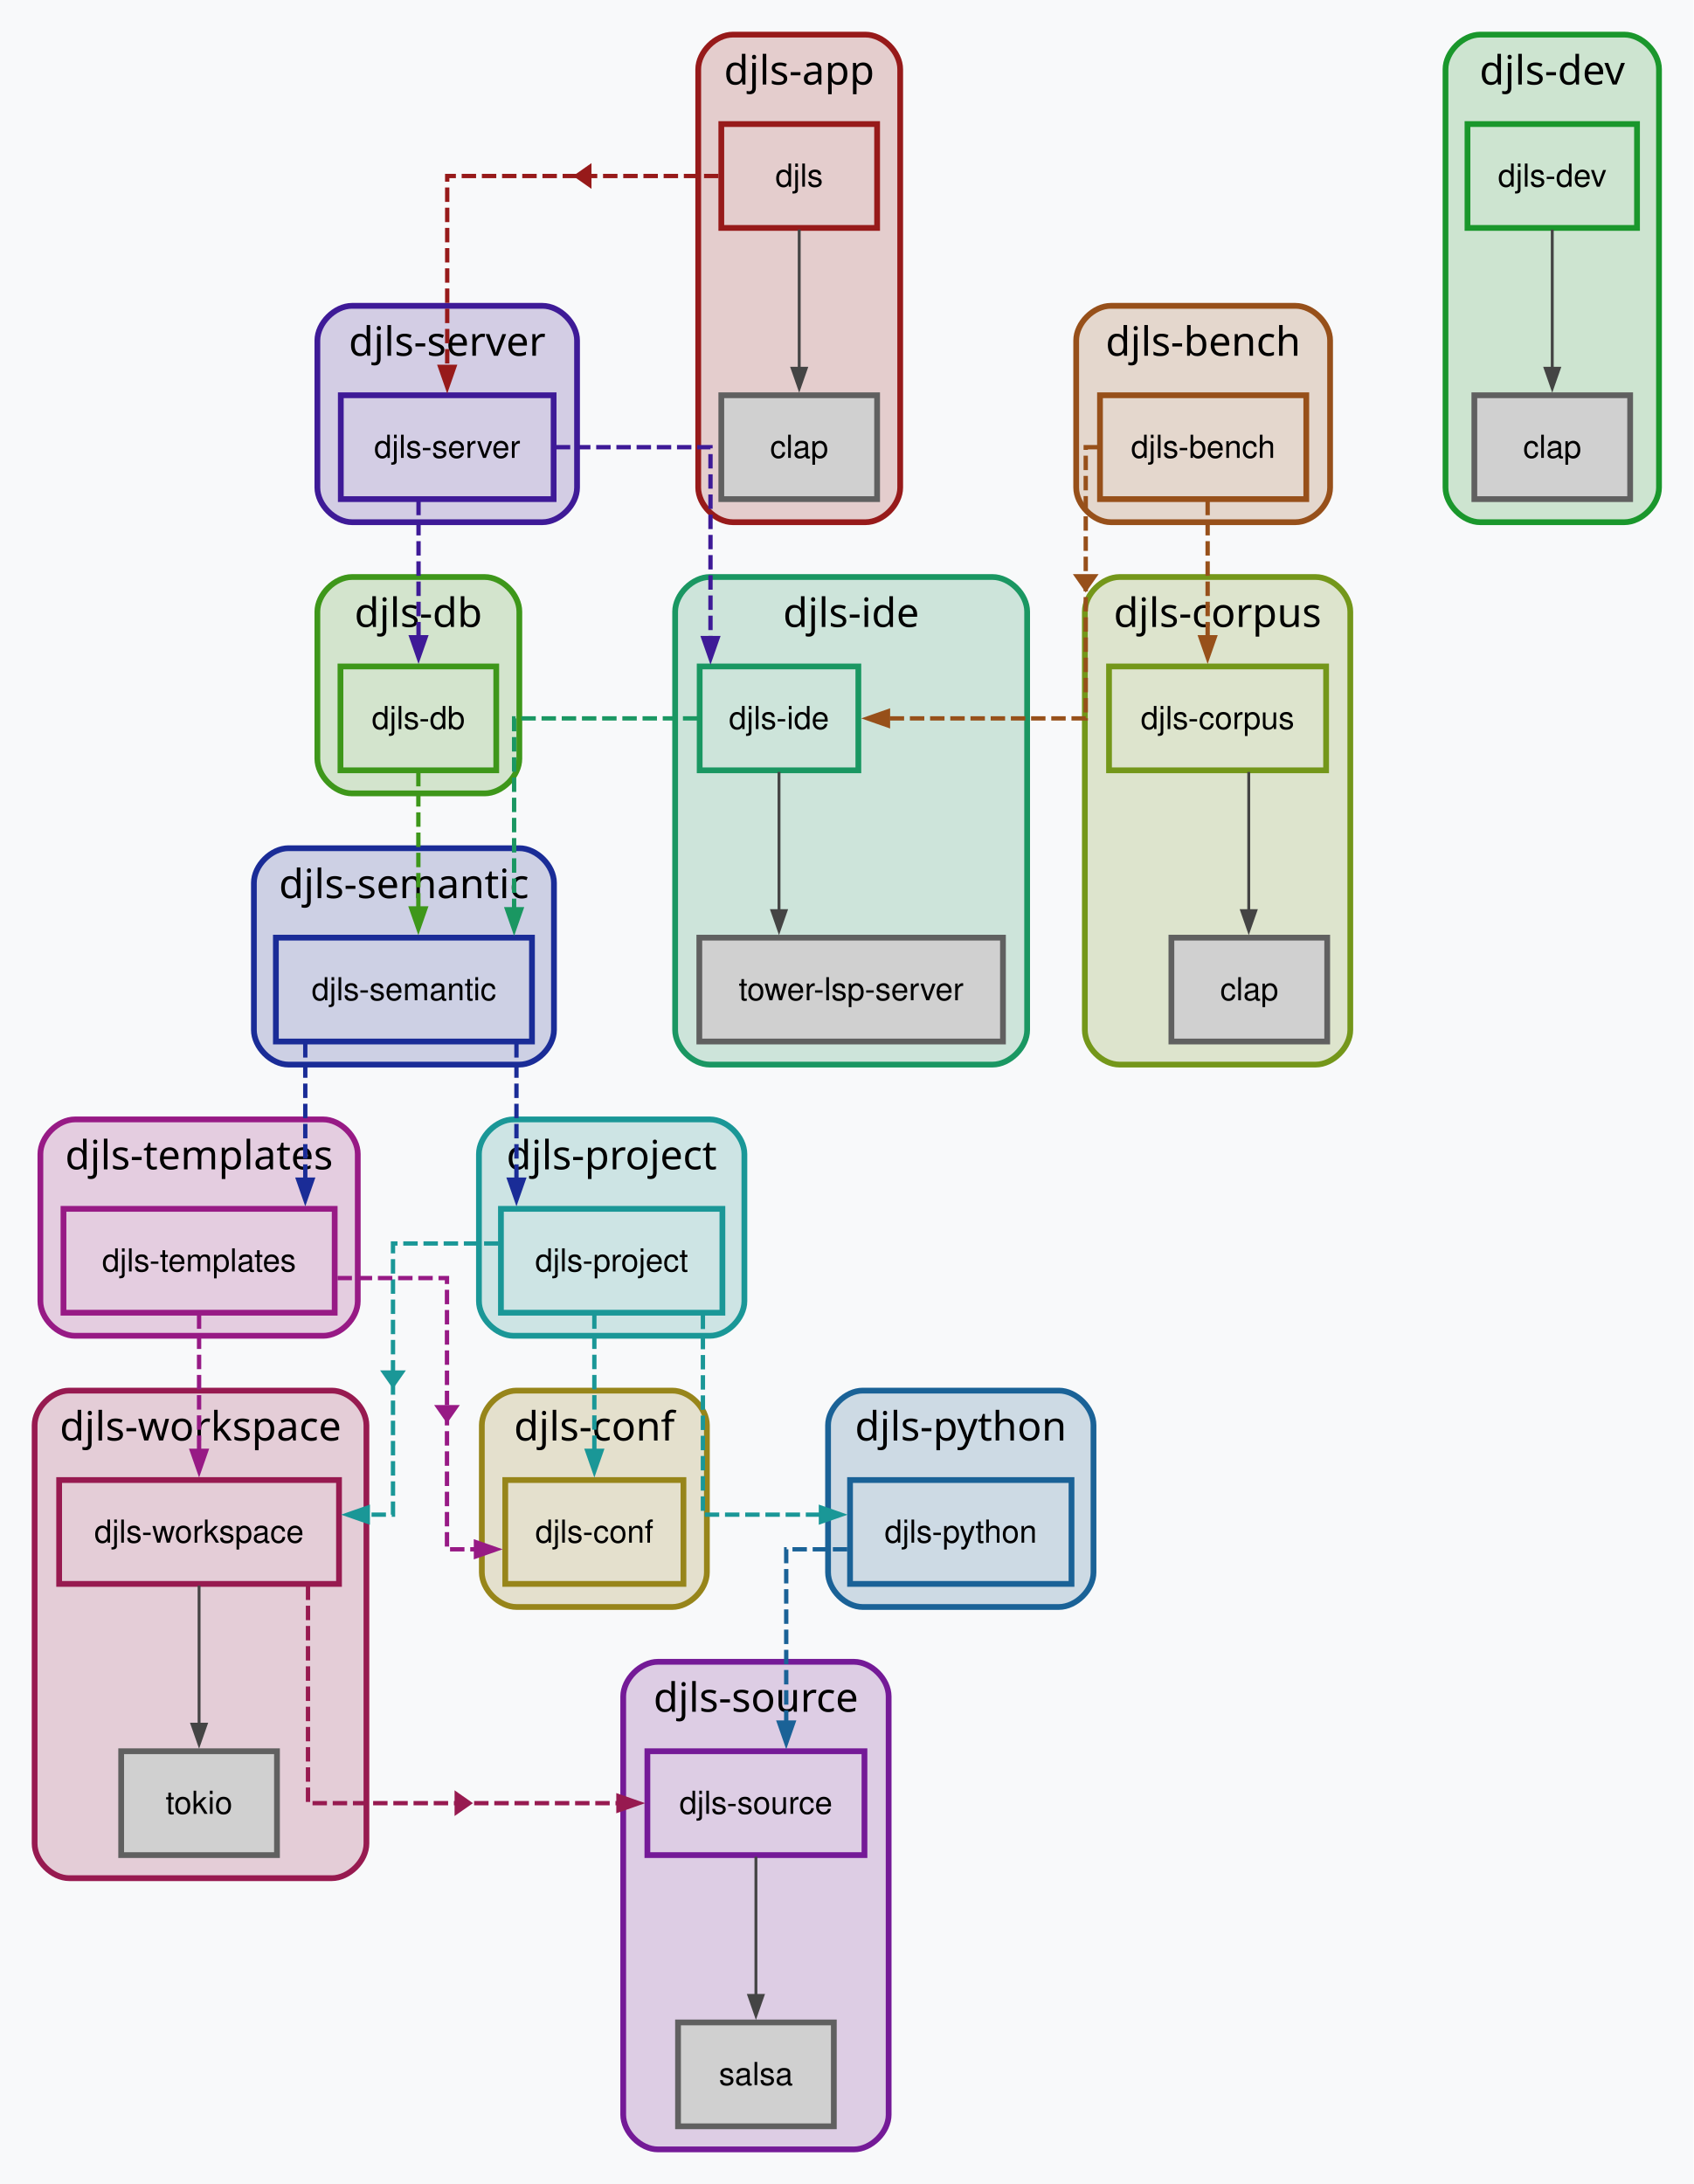
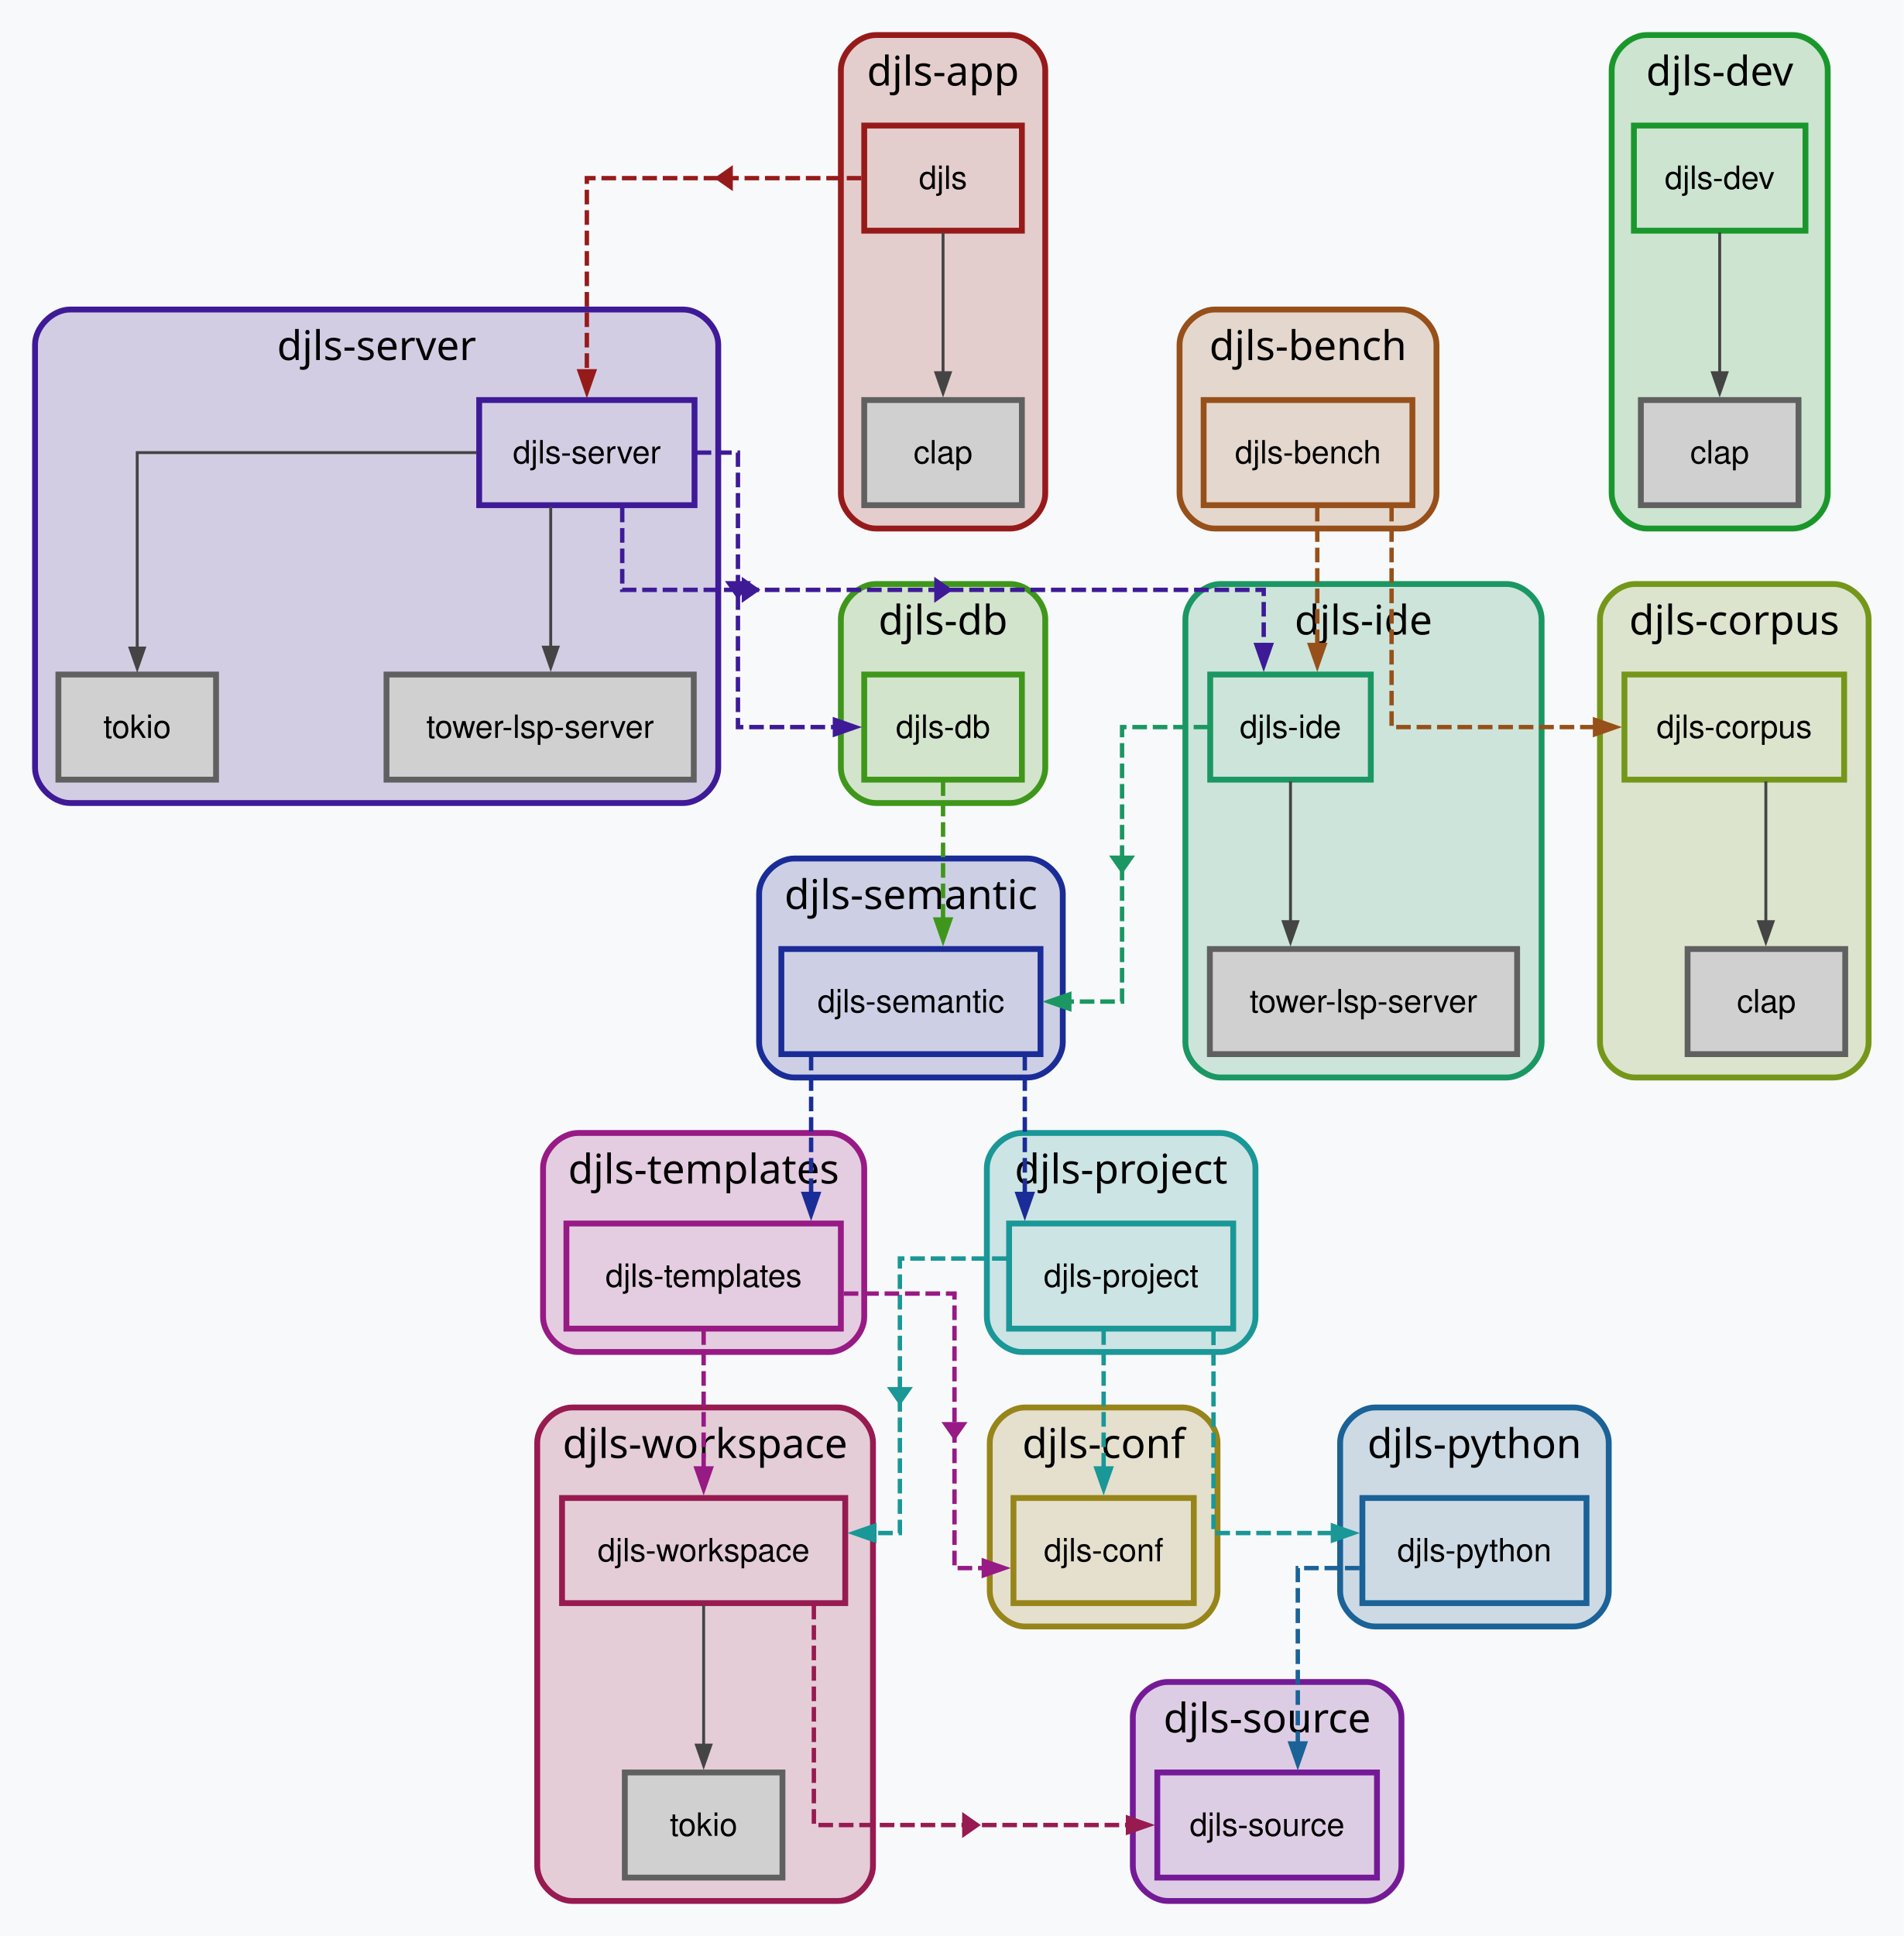
- <svg xmlns="http://www.w3.org/2000/svg" width="587pt" height="757pt" viewBox="0.00 0.00 587.00 757.00">
-   <g id="graph0" class="graph" transform="scale(1 1) rotate(0) translate(4 753)">
-     <polygon fill="#f8f9fa" stroke="none" points="-4,4 -4,-753 583,-753 583,4 -4,4" />
+ <svg xmlns="http://www.w3.org/2000/svg" width="652pt" height="663pt" viewBox="0.00 0.00 652.00 663.00">
+   <g id="graph0" class="graph" transform="scale(1 1) rotate(0) translate(4 659)">
+     <polygon fill="#f8f9fa" stroke="none" points="-4,4 -4,-659 648,-659 648,4 -4,4" />
    <g id="clust1" class="cluster">
-       <path fill="#e4cdcd" stroke="#971a1a" stroke-width="2" d="M250,-572C250,-572 296,-572 296,-572 302,-572 308,-578 308,-584 308,-584 308,-729 308,-729 308,-735 302,-741 296,-741 296,-741 250,-741 250,-741 244,-741 238,-735 238,-729 238,-729 238,-584 238,-584 238,-578 244,-572 250,-572" />
-       <text xml:space="preserve" text-anchor="middle" x="273" y="-723.7" font-family="Helvetica Bold" font-size="14.00">djls-app</text>
+       <path fill="#e4cdcd" stroke="#971a1a" stroke-width="2" d="M296,-478C296,-478 342,-478 342,-478 348,-478 354,-484 354,-490 354,-490 354,-635 354,-635 354,-641 348,-647 342,-647 342,-647 296,-647 296,-647 290,-647 284,-641 284,-635 284,-635 284,-490 284,-490 284,-484 290,-478 296,-478" />
+       <text xml:space="preserve" text-anchor="middle" x="319" y="-629.7" font-family="Helvetica Bold" font-size="14.00">djls-app</text>
    </g>
    <g id="clust2" class="cluster">
-       <path fill="#e4d7cd" stroke="#97501a" stroke-width="2" d="M381,-572C381,-572 445,-572 445,-572 451,-572 457,-578 457,-584 457,-584 457,-635 457,-635 457,-641 451,-647 445,-647 445,-647 381,-647 381,-647 375,-647 369,-641 369,-635 369,-635 369,-584 369,-584 369,-578 375,-572 381,-572" />
-       <text xml:space="preserve" text-anchor="middle" x="413" y="-629.7" font-family="Helvetica Bold" font-size="14.00">djls-bench</text>
+       <path fill="#e4d7cd" stroke="#97501a" stroke-width="2" d="M412,-478C412,-478 476,-478 476,-478 482,-478 488,-484 488,-490 488,-490 488,-541 488,-541 488,-547 482,-553 476,-553 476,-553 412,-553 412,-553 406,-553 400,-547 400,-541 400,-541 400,-490 400,-490 400,-484 406,-478 412,-478" />
+       <text xml:space="preserve" text-anchor="middle" x="444" y="-535.7" font-family="Helvetica Bold" font-size="14.00">djls-bench</text>
    </g>
    <g id="clust3" class="cluster">
-       <path fill="#e4e0cd" stroke="#97851a" stroke-width="2" d="M175,-196C175,-196 229,-196 229,-196 235,-196 241,-202 241,-208 241,-208 241,-259 241,-259 241,-265 235,-271 229,-271 229,-271 175,-271 175,-271 169,-271 163,-265 163,-259 163,-259 163,-208 163,-208 163,-202 169,-196 175,-196" />
-       <text xml:space="preserve" text-anchor="middle" x="202" y="-253.7" font-family="Helvetica Bold" font-size="14.00">djls-conf</text>
+       <path fill="#e4e0cd" stroke="#97851a" stroke-width="2" d="M347,-102C347,-102 401,-102 401,-102 407,-102 413,-108 413,-114 413,-114 413,-165 413,-165 413,-171 407,-177 401,-177 401,-177 347,-177 347,-177 341,-177 335,-171 335,-165 335,-165 335,-114 335,-114 335,-108 341,-102 347,-102" />
+       <text xml:space="preserve" text-anchor="middle" x="374" y="-159.7" font-family="Helvetica Bold" font-size="14.00">djls-conf</text>
    </g>
    <g id="clust4" class="cluster">
-       <path fill="#dde4cd" stroke="#74971a" stroke-width="2" d="M384,-384C384,-384 452,-384 452,-384 458,-384 464,-390 464,-396 464,-396 464,-541 464,-541 464,-547 458,-553 452,-553 452,-553 384,-553 384,-553 378,-553 372,-547 372,-541 372,-541 372,-396 372,-396 372,-390 378,-384 384,-384" />
-       <text xml:space="preserve" text-anchor="middle" x="418" y="-535.7" font-family="Helvetica Bold" font-size="14.00">djls-corpus</text>
+       <path fill="#dde4cd" stroke="#74971a" stroke-width="2" d="M556,-290C556,-290 624,-290 624,-290 630,-290 636,-296 636,-302 636,-302 636,-447 636,-447 636,-453 630,-459 624,-459 624,-459 556,-459 556,-459 550,-459 544,-453 544,-447 544,-447 544,-302 544,-302 544,-296 550,-290 556,-290" />
+       <text xml:space="preserve" text-anchor="middle" x="590" y="-441.7" font-family="Helvetica Bold" font-size="14.00">djls-corpus</text>
    </g>
    <g id="clust5" class="cluster">
-       <path fill="#d3e4cd" stroke="#3e971a" stroke-width="2" d="M118,-478C118,-478 164,-478 164,-478 170,-478 176,-484 176,-490 176,-490 176,-541 176,-541 176,-547 170,-553 164,-553 164,-553 118,-553 118,-553 112,-553 106,-547 106,-541 106,-541 106,-490 106,-490 106,-484 112,-478 118,-478" />
-       <text xml:space="preserve" text-anchor="middle" x="141" y="-535.7" font-family="Helvetica Bold" font-size="14.00">djls-db</text>
+       <path fill="#d3e4cd" stroke="#3e971a" stroke-width="2" d="M296,-384C296,-384 342,-384 342,-384 348,-384 354,-390 354,-396 354,-396 354,-447 354,-447 354,-453 348,-459 342,-459 342,-459 296,-459 296,-459 290,-459 284,-453 284,-447 284,-447 284,-396 284,-396 284,-390 290,-384 296,-384" />
+       <text xml:space="preserve" text-anchor="middle" x="319" y="-441.7" font-family="Helvetica Bold" font-size="14.00">djls-db</text>
    </g>
    <g id="clust6" class="cluster">
-       <path fill="#cde4d0" stroke="#1a972c" stroke-width="2" d="M509,-572C509,-572 559,-572 559,-572 565,-572 571,-578 571,-584 571,-584 571,-729 571,-729 571,-735 565,-741 559,-741 559,-741 509,-741 509,-741 503,-741 497,-735 497,-729 497,-729 497,-584 497,-584 497,-578 503,-572 509,-572" />
-       <text xml:space="preserve" text-anchor="middle" x="534" y="-723.7" font-family="Helvetica Bold" font-size="14.00">djls-dev</text>
+       <path fill="#cde4d0" stroke="#1a972c" stroke-width="2" d="M560,-478C560,-478 610,-478 610,-478 616,-478 622,-484 622,-490 622,-490 622,-635 622,-635 622,-641 616,-647 610,-647 610,-647 560,-647 560,-647 554,-647 548,-641 548,-635 548,-635 548,-490 548,-490 548,-484 554,-478 560,-478" />
+       <text xml:space="preserve" text-anchor="middle" x="585" y="-629.7" font-family="Helvetica Bold" font-size="14.00">djls-dev</text>
    </g>
    <g id="clust7" class="cluster">
-       <path fill="#cde4da" stroke="#1a9762" stroke-width="2" d="M242,-384C242,-384 340,-384 340,-384 346,-384 352,-390 352,-396 352,-396 352,-541 352,-541 352,-547 346,-553 340,-553 340,-553 242,-553 242,-553 236,-553 230,-547 230,-541 230,-541 230,-396 230,-396 230,-390 236,-384 242,-384" />
-       <text xml:space="preserve" text-anchor="middle" x="291" y="-535.7" font-family="Helvetica Bold" font-size="14.00">djls-ide</text>
+       <path fill="#cde4da" stroke="#1a9762" stroke-width="2" d="M414,-290C414,-290 512,-290 512,-290 518,-290 524,-296 524,-302 524,-302 524,-447 524,-447 524,-453 518,-459 512,-459 512,-459 414,-459 414,-459 408,-459 402,-453 402,-447 402,-447 402,-302 402,-302 402,-296 408,-290 414,-290" />
+       <text xml:space="preserve" text-anchor="middle" x="463" y="-441.7" font-family="Helvetica Bold" font-size="14.00">djls-ide</text>
    </g>
    <g id="clust8" class="cluster">
-       <path fill="#cde4e4" stroke="#1a9797" stroke-width="2" d="M174,-290C174,-290 242,-290 242,-290 248,-290 254,-296 254,-302 254,-302 254,-353 254,-353 254,-359 248,-365 242,-365 242,-365 174,-365 174,-365 168,-365 162,-359 162,-353 162,-353 162,-302 162,-302 162,-296 168,-290 174,-290" />
-       <text xml:space="preserve" text-anchor="middle" x="208" y="-347.7" font-family="Helvetica Bold" font-size="14.00">djls-project</text>
+       <path fill="#cde4e4" stroke="#1a9797" stroke-width="2" d="M346,-196C346,-196 414,-196 414,-196 420,-196 426,-202 426,-208 426,-208 426,-259 426,-259 426,-265 420,-271 414,-271 414,-271 346,-271 346,-271 340,-271 334,-265 334,-259 334,-259 334,-208 334,-208 334,-202 340,-196 346,-196" />
+       <text xml:space="preserve" text-anchor="middle" x="380" y="-253.7" font-family="Helvetica Bold" font-size="14.00">djls-project</text>
    </g>
    <g id="clust9" class="cluster">
-       <path fill="#cddae4" stroke="#1a6297" stroke-width="2" d="M295,-196C295,-196 363,-196 363,-196 369,-196 375,-202 375,-208 375,-208 375,-259 375,-259 375,-265 369,-271 363,-271 363,-271 295,-271 295,-271 289,-271 283,-265 283,-259 283,-259 283,-208 283,-208 283,-202 289,-196 295,-196" />
-       <text xml:space="preserve" text-anchor="middle" x="329" y="-253.7" font-family="Helvetica Bold" font-size="14.00">djls-python</text>
+       <path fill="#cddae4" stroke="#1a6297" stroke-width="2" d="M467,-102C467,-102 535,-102 535,-102 541,-102 547,-108 547,-114 547,-114 547,-165 547,-165 547,-171 541,-177 535,-177 535,-177 467,-177 467,-177 461,-177 455,-171 455,-165 455,-165 455,-114 455,-114 455,-108 461,-102 467,-102" />
+       <text xml:space="preserve" text-anchor="middle" x="501" y="-159.7" font-family="Helvetica Bold" font-size="14.00">djls-python</text>
    </g>
    <g id="clust10" class="cluster">
-       <path fill="#cdd0e4" stroke="#1a2c97" stroke-width="2" d="M96,-384C96,-384 176,-384 176,-384 182,-384 188,-390 188,-396 188,-396 188,-447 188,-447 188,-453 182,-459 176,-459 176,-459 96,-459 96,-459 90,-459 84,-453 84,-447 84,-447 84,-396 84,-396 84,-390 90,-384 96,-384" />
-       <text xml:space="preserve" text-anchor="middle" x="136" y="-441.7" font-family="Helvetica Bold" font-size="14.00">djls-semantic</text>
+       <path fill="#cdd0e4" stroke="#1a2c97" stroke-width="2" d="M268,-290C268,-290 348,-290 348,-290 354,-290 360,-296 360,-302 360,-302 360,-353 360,-353 360,-359 354,-365 348,-365 348,-365 268,-365 268,-365 262,-365 256,-359 256,-353 256,-353 256,-302 256,-302 256,-296 262,-290 268,-290" />
+       <text xml:space="preserve" text-anchor="middle" x="308" y="-347.7" font-family="Helvetica Bold" font-size="14.00">djls-semantic</text>
    </g>
    <g id="clust11" class="cluster">
-       <path fill="#d3cde4" stroke="#3e1a97" stroke-width="2" d="M118,-572C118,-572 184,-572 184,-572 190,-572 196,-578 196,-584 196,-584 196,-635 196,-635 196,-641 190,-647 184,-647 184,-647 118,-647 118,-647 112,-647 106,-641 106,-635 106,-635 106,-584 106,-584 106,-578 112,-572 118,-572" />
-       <text xml:space="preserve" text-anchor="middle" x="151" y="-629.7" font-family="Helvetica Bold" font-size="14.00">djls-server</text>
+       <path fill="#d3cde4" stroke="#3e1a97" stroke-width="2" d="M20,-384C20,-384 230,-384 230,-384 236,-384 242,-390 242,-396 242,-396 242,-541 242,-541 242,-547 236,-553 230,-553 230,-553 20,-553 20,-553 14,-553 8,-547 8,-541 8,-541 8,-396 8,-396 8,-390 14,-384 20,-384" />
+       <text xml:space="preserve" text-anchor="middle" x="125" y="-535.7" font-family="Helvetica Bold" font-size="14.00">djls-server</text>
    </g>
    <g id="clust12" class="cluster">
-       <path fill="#ddcde4" stroke="#741a97" stroke-width="2" d="M224,-8C224,-8 292,-8 292,-8 298,-8 304,-14 304,-20 304,-20 304,-165 304,-165 304,-171 298,-177 292,-177 292,-177 224,-177 224,-177 218,-177 212,-171 212,-165 212,-165 212,-20 212,-20 212,-14 218,-8 224,-8" />
-       <text xml:space="preserve" text-anchor="middle" x="258" y="-159.7" font-family="Helvetica Bold" font-size="14.00">djls-source</text>
+       <path fill="#ddcde4" stroke="#741a97" stroke-width="2" d="M396,-8C396,-8 464,-8 464,-8 470,-8 476,-14 476,-20 476,-20 476,-71 476,-71 476,-77 470,-83 464,-83 464,-83 396,-83 396,-83 390,-83 384,-77 384,-71 384,-71 384,-20 384,-20 384,-14 390,-8 396,-8" />
+       <text xml:space="preserve" text-anchor="middle" x="430" y="-65.7" font-family="Helvetica Bold" font-size="14.00">djls-source</text>
    </g>
    <g id="clust13" class="cluster">
-       <path fill="#e4cde0" stroke="#971a85" stroke-width="2" d="M22,-290C22,-290 108,-290 108,-290 114,-290 120,-296 120,-302 120,-302 120,-353 120,-353 120,-359 114,-365 108,-365 108,-365 22,-365 22,-365 16,-365 10,-359 10,-353 10,-353 10,-302 10,-302 10,-296 16,-290 22,-290" />
-       <text xml:space="preserve" text-anchor="middle" x="65" y="-347.7" font-family="Helvetica Bold" font-size="14.00">djls-templates</text>
+       <path fill="#e4cde0" stroke="#971a85" stroke-width="2" d="M194,-196C194,-196 280,-196 280,-196 286,-196 292,-202 292,-208 292,-208 292,-259 292,-259 292,-265 286,-271 280,-271 280,-271 194,-271 194,-271 188,-271 182,-265 182,-259 182,-259 182,-208 182,-208 182,-202 188,-196 194,-196" />
+       <text xml:space="preserve" text-anchor="middle" x="237" y="-253.7" font-family="Helvetica Bold" font-size="14.00">djls-templates</text>
    </g>
    <g id="clust14" class="cluster">
-       <path fill="#e4cdd7" stroke="#971a50" stroke-width="2" d="M20,-102C20,-102 111,-102 111,-102 117,-102 123,-108 123,-114 123,-114 123,-259 123,-259 123,-265 117,-271 111,-271 111,-271 20,-271 20,-271 14,-271 8,-265 8,-259 8,-259 8,-114 8,-114 8,-108 14,-102 20,-102" />
-       <text xml:space="preserve" text-anchor="middle" x="65.5" y="-253.7" font-family="Helvetica Bold" font-size="14.00">djls-workspace</text>
+       <path fill="#e4cdd7" stroke="#971a50" stroke-width="2" d="M192,-8C192,-8 283,-8 283,-8 289,-8 295,-14 295,-20 295,-20 295,-165 295,-165 295,-171 289,-177 283,-177 283,-177 192,-177 192,-177 186,-177 180,-171 180,-165 180,-165 180,-20 180,-20 180,-14 186,-8 192,-8" />
+       <text xml:space="preserve" text-anchor="middle" x="237.5" y="-159.7" font-family="Helvetica Bold" font-size="14.00">djls-workspace</text>
    </g>
    <g id="node1" class="node">
-       <polygon fill="#e4cdcd" stroke="#971a1a" stroke-width="2" points="300,-710 246,-710 246,-674 300,-674 300,-710" />
-       <text xml:space="preserve" text-anchor="middle" x="273" y="-688.3" font-family="Helvetica,sans-Serif" font-size="11.00">djls</text>
+       <polygon fill="#e4cdcd" stroke="#971a1a" stroke-width="2" points="346,-616 292,-616 292,-580 346,-580 346,-616" />
+       <text xml:space="preserve" text-anchor="middle" x="319" y="-594.3" font-family="Helvetica,sans-Serif" font-size="11.00">djls</text>
    </g>
    <g id="node2" class="node">
-       <polygon fill="#d0d0d0" stroke="#606060" stroke-width="2" points="300,-616 246,-616 246,-580 300,-580 300,-616" />
-       <text xml:space="preserve" text-anchor="middle" x="273" y="-594.3" font-family="Helvetica,sans-Serif" font-size="11.00">clap</text>
+       <polygon fill="#d0d0d0" stroke="#606060" stroke-width="2" points="346,-522 292,-522 292,-486 346,-486 346,-522" />
+       <text xml:space="preserve" text-anchor="middle" x="319" y="-500.3" font-family="Helvetica,sans-Serif" font-size="11.00">clap</text>
    </g>
    <g id="edge1" class="edge">
-       <path fill="none" stroke="#444444" d="M273,-673.43C273,-673.43 273,-625.37 273,-625.37" />
-       <polygon fill="#444444" stroke="#444444" points="275.45,-625.37 273,-618.37 270.55,-625.37 275.45,-625.37" />
+       <path fill="none" stroke="#444444" d="M319,-579.43C319,-579.43 319,-531.37 319,-531.37" />
+       <polygon fill="#444444" stroke="#444444" points="321.45,-531.37 319,-524.37 316.55,-531.37 321.45,-531.37" />
    </g>
    <g id="node15" class="node">
-       <polygon fill="#d3cde4" stroke="#3e1a97" stroke-width="2" points="187.88,-616 114.12,-616 114.12,-580 187.88,-580 187.88,-616" />
-       <text xml:space="preserve" text-anchor="middle" x="151" y="-594.3" font-family="Helvetica,sans-Serif" font-size="11.00">djls-server</text>
+       <polygon fill="#d3cde4" stroke="#3e1a97" stroke-width="2" points="233.88,-522 160.12,-522 160.12,-486 233.88,-486 233.88,-522" />
+       <text xml:space="preserve" text-anchor="middle" x="197" y="-500.3" font-family="Helvetica,sans-Serif" font-size="11.00">djls-server</text>
    </g>
    <g id="edge2" class="edge">
-       <path fill="none" stroke="#971a1a" stroke-width="1.5" stroke-dasharray="5,2" d="M245.01,-692C208.99,-692 151,-692 151,-692 151,-692 151,-625.84 151,-625.84" />
-       <polygon fill="#971a1a" stroke="#971a1a" stroke-width="1.5" points="153.45,-625.84 151,-618.84 148.55,-625.84 153.45,-625.84" />
+       <path fill="none" stroke="#971a1a" stroke-width="1.5" stroke-dasharray="5,2" d="M291.01,-598C254.99,-598 197,-598 197,-598 197,-598 197,-531.84 197,-531.84" />
+       <polygon fill="#971a1a" stroke="#971a1a" stroke-width="1.5" points="199.45,-531.84 197,-524.84 194.55,-531.84 199.45,-531.84" />
    </g>
    <g id="node3" class="node">
-       <polygon fill="#e4d7cd" stroke="#97501a" stroke-width="2" points="448.75,-616 377.25,-616 377.25,-580 448.75,-580 448.75,-616" />
-       <text xml:space="preserve" text-anchor="middle" x="413" y="-594.3" font-family="Helvetica,sans-Serif" font-size="11.00">djls-bench</text>
+       <polygon fill="#e4d7cd" stroke="#97501a" stroke-width="2" points="479.75,-522 408.25,-522 408.25,-486 479.75,-486 479.75,-522" />
+       <text xml:space="preserve" text-anchor="middle" x="444" y="-500.3" font-family="Helvetica,sans-Serif" font-size="11.00">djls-bench</text>
    </g>
    <g id="node5" class="node">
-       <polygon fill="#dde4cd" stroke="#74971a" stroke-width="2" points="455.62,-522 380.38,-522 380.38,-486 455.62,-486 455.62,-522" />
-       <text xml:space="preserve" text-anchor="middle" x="418" y="-500.3" font-family="Helvetica,sans-Serif" font-size="11.00">djls-corpus</text>
+       <polygon fill="#dde4cd" stroke="#74971a" stroke-width="2" points="627.62,-428 552.38,-428 552.38,-392 627.62,-392 627.62,-428" />
+       <text xml:space="preserve" text-anchor="middle" x="590" y="-406.3" font-family="Helvetica,sans-Serif" font-size="11.00">djls-corpus</text>
    </g>
    <g id="edge3" class="edge">
-       <path fill="none" stroke="#97501a" stroke-width="1.5" stroke-dasharray="5,2" d="M414.56,-579.43C414.56,-579.43 414.56,-532.12 414.56,-532.12" />
-       <polygon fill="#97501a" stroke="#97501a" stroke-width="1.5" points="417.01,-532.12 414.56,-525.12 412.11,-532.12 417.01,-532.12" />
+       <path fill="none" stroke="#97501a" stroke-width="1.5" stroke-dasharray="5,2" d="M472.62,-485.43C472.62,-458.03 472.62,-410 472.62,-410 472.62,-410 542.3,-410 542.3,-410" />
+       <polygon fill="#97501a" stroke="#97501a" stroke-width="1.5" points="542.3,-412.45 549.3,-410 542.3,-407.55 542.3,-412.45" />
    </g>
    <g id="node10" class="node">
-       <polygon fill="#cde4da" stroke="#1a9762" stroke-width="2" points="293.5,-522 238.5,-522 238.5,-486 293.5,-486 293.5,-522" />
-       <text xml:space="preserve" text-anchor="middle" x="266" y="-500.3" font-family="Helvetica,sans-Serif" font-size="11.00">djls-ide</text>
+       <polygon fill="#cde4da" stroke="#1a9762" stroke-width="2" points="465.5,-428 410.5,-428 410.5,-392 465.5,-392 465.5,-428" />
+       <text xml:space="preserve" text-anchor="middle" x="438" y="-406.3" font-family="Helvetica,sans-Serif" font-size="11.00">djls-ide</text>
    </g>
    <g id="edge4" class="edge">
-       <path fill="none" stroke="#97501a" stroke-width="1.5" stroke-dasharray="5,2" d="M376.36,-598C373.86,-598 372.31,-598 372.31,-598 372.31,-598 372.31,-504 372.31,-504 372.31,-504 303.76,-504 303.76,-504" />
-       <polygon fill="#97501a" stroke="#97501a" stroke-width="1.5" points="303.76,-501.55 296.76,-504 303.76,-506.45 303.76,-501.55" />
+       <path fill="none" stroke="#97501a" stroke-width="1.5" stroke-dasharray="5,2" d="M447.17,-485.43C447.17,-485.43 447.17,-438.12 447.17,-438.12" />
+       <polygon fill="#97501a" stroke="#97501a" stroke-width="1.5" points="449.62,-438.12 447.17,-431.12 444.72,-438.12 449.62,-438.12" />
    </g>
    <g id="node4" class="node">
-       <polygon fill="#e4e0cd" stroke="#97851a" stroke-width="2" points="232.88,-240 171.12,-240 171.12,-204 232.88,-204 232.88,-240" />
-       <text xml:space="preserve" text-anchor="middle" x="202" y="-218.3" font-family="Helvetica,sans-Serif" font-size="11.00">djls-conf</text>
+       <polygon fill="#e4e0cd" stroke="#97851a" stroke-width="2" points="404.88,-146 343.12,-146 343.12,-110 404.88,-110 404.88,-146" />
+       <text xml:space="preserve" text-anchor="middle" x="374" y="-124.3" font-family="Helvetica,sans-Serif" font-size="11.00">djls-conf</text>
    </g>
    <g id="node6" class="node">
-       <polygon fill="#d0d0d0" stroke="#606060" stroke-width="2" points="456,-428 402,-428 402,-392 456,-392 456,-428" />
-       <text xml:space="preserve" text-anchor="middle" x="429" y="-406.3" font-family="Helvetica,sans-Serif" font-size="11.00">clap</text>
+       <polygon fill="#d0d0d0" stroke="#606060" stroke-width="2" points="628,-334 574,-334 574,-298 628,-298 628,-334" />
+       <text xml:space="preserve" text-anchor="middle" x="601" y="-312.3" font-family="Helvetica,sans-Serif" font-size="11.00">clap</text>
    </g>
    <g id="edge5" class="edge">
-       <path fill="none" stroke="#444444" d="M428.81,-485.43C428.81,-485.43 428.81,-437.37 428.81,-437.37" />
-       <polygon fill="#444444" stroke="#444444" points="431.26,-437.37 428.81,-430.37 426.36,-437.37 431.26,-437.37" />
+       <path fill="none" stroke="#444444" d="M600.81,-391.43C600.81,-391.43 600.81,-343.37 600.81,-343.37" />
+       <polygon fill="#444444" stroke="#444444" points="603.26,-343.37 600.81,-336.37 598.36,-343.37 603.26,-343.37" />
    </g>
    <g id="node7" class="node">
-       <polygon fill="#d3e4cd" stroke="#3e971a" stroke-width="2" points="168,-522 114,-522 114,-486 168,-486 168,-522" />
-       <text xml:space="preserve" text-anchor="middle" x="141" y="-500.3" font-family="Helvetica,sans-Serif" font-size="11.00">djls-db</text>
+       <polygon fill="#d3e4cd" stroke="#3e971a" stroke-width="2" points="346,-428 292,-428 292,-392 346,-392 346,-428" />
+       <text xml:space="preserve" text-anchor="middle" x="319" y="-406.3" font-family="Helvetica,sans-Serif" font-size="11.00">djls-db</text>
    </g>
    <g id="node14" class="node">
-       <polygon fill="#cdd0e4" stroke="#1a2c97" stroke-width="2" points="180.38,-428 91.62,-428 91.62,-392 180.38,-392 180.38,-428" />
-       <text xml:space="preserve" text-anchor="middle" x="136" y="-406.3" font-family="Helvetica,sans-Serif" font-size="11.00">djls-semantic</text>
+       <polygon fill="#cdd0e4" stroke="#1a2c97" stroke-width="2" points="352.38,-334 263.62,-334 263.62,-298 352.38,-298 352.38,-334" />
+       <text xml:space="preserve" text-anchor="middle" x="308" y="-312.3" font-family="Helvetica,sans-Serif" font-size="11.00">djls-semantic</text>
    </g>
    <g id="edge6" class="edge">
-       <path fill="none" stroke="#3e971a" stroke-width="1.5" stroke-dasharray="5,2" d="M141,-485.43C141,-485.43 141,-438.12 141,-438.12" />
-       <polygon fill="#3e971a" stroke="#3e971a" stroke-width="1.5" points="143.45,-438.12 141,-431.12 138.55,-438.12 143.45,-438.12" />
+       <path fill="none" stroke="#3e971a" stroke-width="1.5" stroke-dasharray="5,2" d="M319,-391.43C319,-391.43 319,-344.12 319,-344.12" />
+       <polygon fill="#3e971a" stroke="#3e971a" stroke-width="1.5" points="321.45,-344.12 319,-337.12 316.55,-344.12 321.45,-344.12" />
    </g>
    <g id="node8" class="node">
-       <polygon fill="#cde4d0" stroke="#1a972c" stroke-width="2" points="563.38,-710 504.62,-710 504.62,-674 563.38,-674 563.38,-710" />
-       <text xml:space="preserve" text-anchor="middle" x="534" y="-688.3" font-family="Helvetica,sans-Serif" font-size="11.00">djls-dev</text>
+       <polygon fill="#cde4d0" stroke="#1a972c" stroke-width="2" points="614.38,-616 555.62,-616 555.62,-580 614.38,-580 614.38,-616" />
+       <text xml:space="preserve" text-anchor="middle" x="585" y="-594.3" font-family="Helvetica,sans-Serif" font-size="11.00">djls-dev</text>
    </g>
    <g id="node9" class="node">
-       <polygon fill="#d0d0d0" stroke="#606060" stroke-width="2" points="561,-616 507,-616 507,-580 561,-580 561,-616" />
-       <text xml:space="preserve" text-anchor="middle" x="534" y="-594.3" font-family="Helvetica,sans-Serif" font-size="11.00">clap</text>
+       <polygon fill="#d0d0d0" stroke="#606060" stroke-width="2" points="612,-522 558,-522 558,-486 612,-486 612,-522" />
+       <text xml:space="preserve" text-anchor="middle" x="585" y="-500.3" font-family="Helvetica,sans-Serif" font-size="11.00">clap</text>
    </g>
    <g id="edge7" class="edge">
-       <path fill="none" stroke="#444444" d="M534,-673.43C534,-673.43 534,-625.37 534,-625.37" />
-       <polygon fill="#444444" stroke="#444444" points="536.45,-625.37 534,-618.37 531.55,-625.37 536.45,-625.37" />
+       <path fill="none" stroke="#444444" d="M585,-579.43C585,-579.43 585,-531.37 585,-531.37" />
+       <polygon fill="#444444" stroke="#444444" points="587.45,-531.37 585,-524.37 582.55,-531.37 587.45,-531.37" />
    </g>
    <g id="node11" class="node">
-       <polygon fill="#d0d0d0" stroke="#606060" stroke-width="2" points="343.62,-428 238.38,-428 238.38,-392 343.62,-392 343.62,-428" />
-       <text xml:space="preserve" text-anchor="middle" x="291" y="-406.3" font-family="Helvetica,sans-Serif" font-size="11.00">tower-lsp-server</text>
+       <polygon fill="#d0d0d0" stroke="#606060" stroke-width="2" points="515.62,-334 410.38,-334 410.38,-298 515.62,-298 515.62,-334" />
+       <text xml:space="preserve" text-anchor="middle" x="463" y="-312.3" font-family="Helvetica,sans-Serif" font-size="11.00">tower-lsp-server</text>
    </g>
    <g id="edge9" class="edge">
-       <path fill="none" stroke="#444444" d="M266,-485.43C266,-485.43 266,-437.37 266,-437.37" />
-       <polygon fill="#444444" stroke="#444444" points="268.45,-437.37 266,-430.37 263.55,-437.37 268.45,-437.37" />
+       <path fill="none" stroke="#444444" d="M438,-391.43C438,-391.43 438,-343.37 438,-343.37" />
+       <polygon fill="#444444" stroke="#444444" points="440.45,-343.37 438,-336.37 435.55,-343.37 440.45,-343.37" />
    </g>
    <g id="edge8" class="edge">
-       <path fill="none" stroke="#1a9762" stroke-width="1.5" stroke-dasharray="5,2" d="M237.7,-504C210.73,-504 174.19,-504 174.19,-504 174.19,-504 174.19,-437.84 174.19,-437.84" />
-       <polygon fill="#1a9762" stroke="#1a9762" stroke-width="1.5" points="176.64,-437.84 174.19,-430.84 171.74,-437.84 176.64,-437.84" />
+       <path fill="none" stroke="#1a9762" stroke-width="1.5" stroke-dasharray="5,2" d="M409.83,-410C395.19,-410 380.31,-410 380.31,-410 380.31,-410 380.31,-316 380.31,-316 380.31,-316 362.24,-316 362.24,-316" />
+       <polygon fill="#1a9762" stroke="#1a9762" stroke-width="1.5" points="362.24,-313.55 355.24,-316 362.24,-318.45 362.24,-313.55" />
    </g>
    <g id="node12" class="node">
-       <polygon fill="#cde4e4" stroke="#1a9797" stroke-width="2" points="246.38,-334 169.62,-334 169.62,-298 246.38,-298 246.38,-334" />
-       <text xml:space="preserve" text-anchor="middle" x="208" y="-312.3" font-family="Helvetica,sans-Serif" font-size="11.00">djls-project</text>
+       <polygon fill="#cde4e4" stroke="#1a9797" stroke-width="2" points="418.38,-240 341.62,-240 341.62,-204 418.38,-204 418.38,-240" />
+       <text xml:space="preserve" text-anchor="middle" x="380" y="-218.3" font-family="Helvetica,sans-Serif" font-size="11.00">djls-project</text>
    </g>
    <g id="edge10" class="edge">
-       <path fill="none" stroke="#1a9797" stroke-width="1.5" stroke-dasharray="5,2" d="M202,-297.43C202,-297.43 202,-250.12 202,-250.12" />
-       <polygon fill="#1a9797" stroke="#1a9797" stroke-width="1.5" points="204.45,-250.12 202,-243.12 199.55,-250.12 204.45,-250.12" />
+       <path fill="none" stroke="#1a9797" stroke-width="1.5" stroke-dasharray="5,2" d="M374,-203.43C374,-203.43 374,-156.12 374,-156.12" />
+       <polygon fill="#1a9797" stroke="#1a9797" stroke-width="1.5" points="376.45,-156.12 374,-149.12 371.55,-156.12 376.45,-156.12" />
    </g>
    <g id="node13" class="node">
-       <polygon fill="#cddae4" stroke="#1a6297" stroke-width="2" points="367.38,-240 290.62,-240 290.62,-204 367.38,-204 367.38,-240" />
-       <text xml:space="preserve" text-anchor="middle" x="329" y="-218.3" font-family="Helvetica,sans-Serif" font-size="11.00">djls-python</text>
+       <polygon fill="#cddae4" stroke="#1a6297" stroke-width="2" points="539.38,-146 462.62,-146 462.62,-110 539.38,-110 539.38,-146" />
+       <text xml:space="preserve" text-anchor="middle" x="501" y="-124.3" font-family="Helvetica,sans-Serif" font-size="11.00">djls-python</text>
    </g>
    <g id="edge11" class="edge">
-       <path fill="none" stroke="#1a9797" stroke-width="1.5" stroke-dasharray="5,2" d="M239.62,-297.34C239.62,-271.51 239.62,-228 239.62,-228 239.62,-228 280.53,-228 280.53,-228" />
-       <polygon fill="#1a9797" stroke="#1a9797" stroke-width="1.5" points="280.53,-230.45 287.53,-228 280.53,-225.55 280.53,-230.45" />
+       <path fill="none" stroke="#1a9797" stroke-width="1.5" stroke-dasharray="5,2" d="M411.62,-203.34C411.62,-177.51 411.62,-134 411.62,-134 411.62,-134 452.53,-134 452.53,-134" />
+       <polygon fill="#1a9797" stroke="#1a9797" stroke-width="1.5" points="452.53,-136.45 459.53,-134 452.53,-131.55 452.53,-136.45" />
+     </g>
+     <g id="node20" class="node">
+       <polygon fill="#e4cdd7" stroke="#971a50" stroke-width="2" points="285.5,-146 188.5,-146 188.5,-110 285.5,-110 285.5,-146" />
+       <text xml:space="preserve" text-anchor="middle" x="237" y="-124.3" font-family="Helvetica,sans-Serif" font-size="11.00">djls-workspace</text>
+     </g>
+     <g id="edge12" class="edge">
+       <path fill="none" stroke="#1a9797" stroke-width="1.5" stroke-dasharray="5,2" d="M340.77,-228C322.28,-228 304.21,-228 304.21,-228 304.21,-228 304.21,-134 304.21,-134 304.21,-134 295.47,-134 295.47,-134" />
+       <polygon fill="#1a9797" stroke="#1a9797" stroke-width="1.5" points="295.47,-131.55 288.47,-134 295.47,-136.45 295.47,-131.55" />
+     </g>
+     <g id="node18" class="node">
+       <polygon fill="#ddcde4" stroke="#741a97" stroke-width="2" points="467.62,-52 392.38,-52 392.38,-16 467.62,-16 467.62,-52" />
+       <text xml:space="preserve" text-anchor="middle" x="430" y="-30.3" font-family="Helvetica,sans-Serif" font-size="11.00">djls-source</text>
+     </g>
+     <g id="edge13" class="edge">
+       <path fill="none" stroke="#1a6297" stroke-width="1.5" stroke-dasharray="5,2" d="M461.66,-122C450.1,-122 440.5,-122 440.5,-122 440.5,-122 440.5,-61.93 440.5,-61.93" />
+       <polygon fill="#1a6297" stroke="#1a6297" stroke-width="1.5" points="442.95,-61.93 440.5,-54.93 438.05,-61.93 442.95,-61.93" />
+     </g>
+     <g id="edge14" class="edge">
+       <path fill="none" stroke="#1a2c97" stroke-width="1.5" stroke-dasharray="5,2" d="M347,-297.43C347,-297.43 347,-250.12 347,-250.12" />
+       <polygon fill="#1a2c97" stroke="#1a2c97" stroke-width="1.5" points="349.45,-250.12 347,-243.12 344.55,-250.12 349.45,-250.12" />
    </g>
    <g id="node19" class="node">
-       <polygon fill="#e4cdd7" stroke="#971a50" stroke-width="2" points="113.5,-240 16.5,-240 16.5,-204 113.5,-204 113.5,-240" />
-       <text xml:space="preserve" text-anchor="middle" x="65" y="-218.3" font-family="Helvetica,sans-Serif" font-size="11.00">djls-workspace</text>
-     </g>
-     <g id="edge12" class="edge">
-       <path fill="none" stroke="#1a9797" stroke-width="1.5" stroke-dasharray="5,2" d="M168.77,-322C150.28,-322 132.21,-322 132.21,-322 132.21,-322 132.21,-228 132.21,-228 132.21,-228 123.47,-228 123.47,-228" />
-       <polygon fill="#1a9797" stroke="#1a9797" stroke-width="1.5" points="123.47,-225.55 116.47,-228 123.47,-230.45 123.47,-225.55" />
+       <polygon fill="#e4cde0" stroke="#971a85" stroke-width="2" points="284,-240 190,-240 190,-204 284,-204 284,-240" />
+       <text xml:space="preserve" text-anchor="middle" x="237" y="-218.3" font-family="Helvetica,sans-Serif" font-size="11.00">djls-templates</text>
+     </g>
+     <g id="edge15" class="edge">
+       <path fill="none" stroke="#1a2c97" stroke-width="1.5" stroke-dasharray="5,2" d="M273.81,-297.43C273.81,-297.43 273.81,-250.12 273.81,-250.12" />
+       <polygon fill="#1a2c97" stroke="#1a2c97" stroke-width="1.5" points="276.26,-250.12 273.81,-243.12 271.36,-250.12 276.26,-250.12" />
+     </g>
+     <g id="edge16" class="edge">
+       <path fill="none" stroke="#3e1a97" stroke-width="1.5" stroke-dasharray="5,2" d="M234.61,-504C242.64,-504 248.75,-504 248.75,-504 248.75,-504 248.75,-410 248.75,-410 248.75,-410 281.97,-410 281.97,-410" />
+       <polygon fill="#3e1a97" stroke="#3e1a97" stroke-width="1.5" points="281.97,-412.45 288.97,-410 281.96,-407.55 281.97,-412.45" />
+     </g>
+     <g id="edge17" class="edge">
+       <path fill="none" stroke="#3e1a97" stroke-width="1.5" stroke-dasharray="5,2" d="M209.12,-485.15C209.12,-472.08 209.12,-457 209.12,-457 209.12,-457 428.83,-457 428.83,-457 428.83,-457 428.83,-438.12 428.83,-438.12" />
+       <polygon fill="#3e1a97" stroke="#3e1a97" stroke-width="1.5" points="431.28,-438.12 428.83,-431.12 426.38,-438.12 431.28,-438.12" />
    </g>
    <g id="node16" class="node">
-       <polygon fill="#ddcde4" stroke="#741a97" stroke-width="2" points="295.62,-146 220.38,-146 220.38,-110 295.62,-110 295.62,-146" />
-       <text xml:space="preserve" text-anchor="middle" x="258" y="-124.3" font-family="Helvetica,sans-Serif" font-size="11.00">djls-source</text>
-     </g>
-     <g id="edge13" class="edge">
-       <path fill="none" stroke="#1a6297" stroke-width="1.5" stroke-dasharray="5,2" d="M289.66,-216C278.1,-216 268.5,-216 268.5,-216 268.5,-216 268.5,-155.93 268.5,-155.93" />
-       <polygon fill="#1a6297" stroke="#1a6297" stroke-width="1.5" points="270.95,-155.93 268.5,-148.93 266.05,-155.93 270.95,-155.93" />
-     </g>
-     <g id="edge14" class="edge">
-       <path fill="none" stroke="#1a2c97" stroke-width="1.5" stroke-dasharray="5,2" d="M175,-391.43C175,-391.43 175,-344.12 175,-344.12" />
-       <polygon fill="#1a2c97" stroke="#1a2c97" stroke-width="1.5" points="177.45,-344.12 175,-337.12 172.55,-344.12 177.45,-344.12" />
-     </g>
-     <g id="node18" class="node">
-       <polygon fill="#e4cde0" stroke="#971a85" stroke-width="2" points="112,-334 18,-334 18,-298 112,-298 112,-334" />
-       <text xml:space="preserve" text-anchor="middle" x="65" y="-312.3" font-family="Helvetica,sans-Serif" font-size="11.00">djls-templates</text>
-     </g>
-     <g id="edge15" class="edge">
-       <path fill="none" stroke="#1a2c97" stroke-width="1.5" stroke-dasharray="5,2" d="M101.81,-391.43C101.81,-391.43 101.81,-344.12 101.81,-344.12" />
-       <polygon fill="#1a2c97" stroke="#1a2c97" stroke-width="1.5" points="104.26,-344.12 101.81,-337.12 99.36,-344.12 104.26,-344.12" />
-     </g>
-     <g id="edge16" class="edge">
-       <path fill="none" stroke="#3e1a97" stroke-width="1.5" stroke-dasharray="5,2" d="M141.06,-579.43C141.06,-579.43 141.06,-532.12 141.06,-532.12" />
-       <polygon fill="#3e1a97" stroke="#3e1a97" stroke-width="1.5" points="143.51,-532.12 141.06,-525.12 138.61,-532.12 143.51,-532.12" />
-     </g>
-     <g id="edge17" class="edge">
-       <path fill="none" stroke="#3e1a97" stroke-width="1.5" stroke-dasharray="5,2" d="M188.64,-598C213.78,-598 242.25,-598 242.25,-598 242.25,-598 242.25,-531.84 242.25,-531.84" />
-       <polygon fill="#3e1a97" stroke="#3e1a97" stroke-width="1.5" points="244.7,-531.84 242.25,-524.84 239.8,-531.84 244.7,-531.84" />
+       <polygon fill="#d0d0d0" stroke="#606060" stroke-width="2" points="70,-428 16,-428 16,-392 70,-392 70,-428" />
+       <text xml:space="preserve" text-anchor="middle" x="43" y="-406.3" font-family="Helvetica,sans-Serif" font-size="11.00">tokio</text>
+     </g>
+     <g id="edge18" class="edge">
+       <path fill="none" stroke="#444444" d="M159.33,-504C113.74,-504 43,-504 43,-504 43,-504 43,-437.08 43,-437.08" />
+       <polygon fill="#444444" stroke="#444444" points="45.45,-437.08 43,-430.08 40.55,-437.08 45.45,-437.08" />
    </g>
    <g id="node17" class="node">
-       <polygon fill="#d0d0d0" stroke="#606060" stroke-width="2" points="285,-52 231,-52 231,-16 285,-16 285,-52" />
-       <text xml:space="preserve" text-anchor="middle" x="258" y="-30.3" font-family="Helvetica,sans-Serif" font-size="11.00">salsa</text>
-     </g>
-     <g id="edge18" class="edge">
-       <path fill="none" stroke="#444444" d="M258,-109.43C258,-109.43 258,-61.37 258,-61.37" />
-       <polygon fill="#444444" stroke="#444444" points="260.45,-61.37 258,-54.37 255.55,-61.37 260.45,-61.37" />
+       <polygon fill="#d0d0d0" stroke="#606060" stroke-width="2" points="233.62,-428 128.38,-428 128.38,-392 233.62,-392 233.62,-428" />
+       <text xml:space="preserve" text-anchor="middle" x="181" y="-406.3" font-family="Helvetica,sans-Serif" font-size="11.00">tower-lsp-server</text>
    </g>
    <g id="edge19" class="edge">
-       <path fill="none" stroke="#971a85" stroke-width="1.5" stroke-dasharray="5,2" d="M112.98,-310C132.66,-310 150.92,-310 150.92,-310 150.92,-310 150.92,-216 150.92,-216 150.92,-216 160.96,-216 160.96,-216" />
-       <polygon fill="#971a85" stroke="#971a85" stroke-width="1.5" points="160.96,-218.45 167.96,-216 160.96,-213.55 160.96,-218.45" />
+       <path fill="none" stroke="#444444" d="M184.62,-485.43C184.62,-485.43 184.62,-437.37 184.62,-437.37" />
+       <polygon fill="#444444" stroke="#444444" points="187.08,-437.37 184.63,-430.37 182.18,-437.37 187.08,-437.37" />
    </g>
    <g id="edge20" class="edge">
-       <path fill="none" stroke="#971a85" stroke-width="1.5" stroke-dasharray="5,2" d="M65,-297.43C65,-297.43 65,-250.12 65,-250.12" />
-       <polygon fill="#971a85" stroke="#971a85" stroke-width="1.5" points="67.45,-250.12 65,-243.12 62.55,-250.12 67.45,-250.12" />
+       <path fill="none" stroke="#971a85" stroke-width="1.5" stroke-dasharray="5,2" d="M284.98,-216C304.66,-216 322.92,-216 322.92,-216 322.92,-216 322.92,-122 322.92,-122 322.92,-122 332.96,-122 332.96,-122" />
+       <polygon fill="#971a85" stroke="#971a85" stroke-width="1.5" points="332.96,-124.45 339.96,-122 332.96,-119.55 332.96,-124.45" />
    </g>
    <g id="edge21" class="edge">
-       <path fill="none" stroke="#971a50" stroke-width="1.5" stroke-dasharray="5,2" d="M102.75,-203.43C102.75,-176.03 102.75,-128 102.75,-128 102.75,-128 210.35,-128 210.35,-128" />
-       <polygon fill="#971a50" stroke="#971a50" stroke-width="1.5" points="210.35,-130.45 217.35,-128 210.35,-125.55 210.35,-130.45" />
-     </g>
-     <g id="node20" class="node">
-       <polygon fill="#d0d0d0" stroke="#606060" stroke-width="2" points="92,-146 38,-146 38,-110 92,-110 92,-146" />
-       <text xml:space="preserve" text-anchor="middle" x="65" y="-124.3" font-family="Helvetica,sans-Serif" font-size="11.00">tokio</text>
+       <path fill="none" stroke="#971a85" stroke-width="1.5" stroke-dasharray="5,2" d="M237,-203.43C237,-203.43 237,-156.12 237,-156.12" />
+       <polygon fill="#971a85" stroke="#971a85" stroke-width="1.5" points="239.45,-156.12 237,-149.12 234.55,-156.12 239.45,-156.12" />
    </g>
    <g id="edge22" class="edge">
-       <path fill="none" stroke="#444444" d="M65,-203.43C65,-203.43 65,-155.37 65,-155.37" />
-       <polygon fill="#444444" stroke="#444444" points="67.45,-155.37 65,-148.37 62.55,-155.37 67.45,-155.37" />
-     </g>
-     <polygon fill="#971a1a" stroke="#971a1a" points="195.50,-692.00 200.50,-688.50 200.50,-695.50" />
-     <polygon fill="#97501a" stroke="#97501a" points="372.31,-548.50 375.81,-553.50 368.81,-553.50" />
-     <polygon fill="#1a9797" stroke="#1a9797" points="132.21,-272.50 135.71,-277.50 128.71,-277.50" />
-     <polygon fill="#971a85" stroke="#971a85" points="150.92,-260.50 154.42,-265.50 147.42,-265.50" />
-     <polygon fill="#971a50" stroke="#971a50" points="159.05,-128.00 154.05,-131.50 154.05,-124.50" />
+       <path fill="none" stroke="#971a50" stroke-width="1.5" stroke-dasharray="5,2" d="M274.75,-109.43C274.75,-82.03 274.75,-34 274.75,-34 274.75,-34 382.35,-34 382.35,-34" />
+       <polygon fill="#971a50" stroke="#971a50" stroke-width="1.5" points="382.35,-36.45 389.35,-34 382.35,-31.55 382.35,-36.45" />
+     </g>
+     <g id="node21" class="node">
+       <polygon fill="#d0d0d0" stroke="#606060" stroke-width="2" points="264,-52 210,-52 210,-16 264,-16 264,-52" />
+       <text xml:space="preserve" text-anchor="middle" x="237" y="-30.3" font-family="Helvetica,sans-Serif" font-size="11.00">tokio</text>
+     </g>
+     <g id="edge23" class="edge">
+       <path fill="none" stroke="#444444" d="M237,-109.43C237,-109.43 237,-61.37 237,-61.37" />
+       <polygon fill="#444444" stroke="#444444" points="239.45,-61.37 237,-54.37 234.55,-61.37 239.45,-61.37" />
+     </g>
+     <polygon fill="#971a1a" stroke="#971a1a" points="241.50,-598.00 246.50,-594.50 246.50,-601.50" />
+     <polygon fill="#1a9762" stroke="#1a9762" points="380.31,-360.50 383.81,-365.50 376.81,-365.50" />
+     <polygon fill="#1a9797" stroke="#1a9797" points="304.21,-178.50 307.71,-183.50 300.71,-183.50" />
+     <polygon fill="#3e1a97" stroke="#3e1a97" points="248.75,-454.50 252.25,-459.50 245.25,-459.50" />
+     <polygon fill="#3e1a97" stroke="#3e1a97" points="255.56,-457.00 250.56,-460.50 250.56,-453.50" />
+     <polygon fill="#3e1a97" stroke="#3e1a97" points="321.48,-457.00 316.48,-460.50 316.48,-453.50" />
+     <polygon fill="#971a85" stroke="#971a85" points="322.92,-166.50 326.42,-171.50 319.42,-171.50" />
+     <polygon fill="#971a50" stroke="#971a50" points="331.05,-34.00 326.05,-37.50 326.05,-30.50" />
  </g>
</svg>
